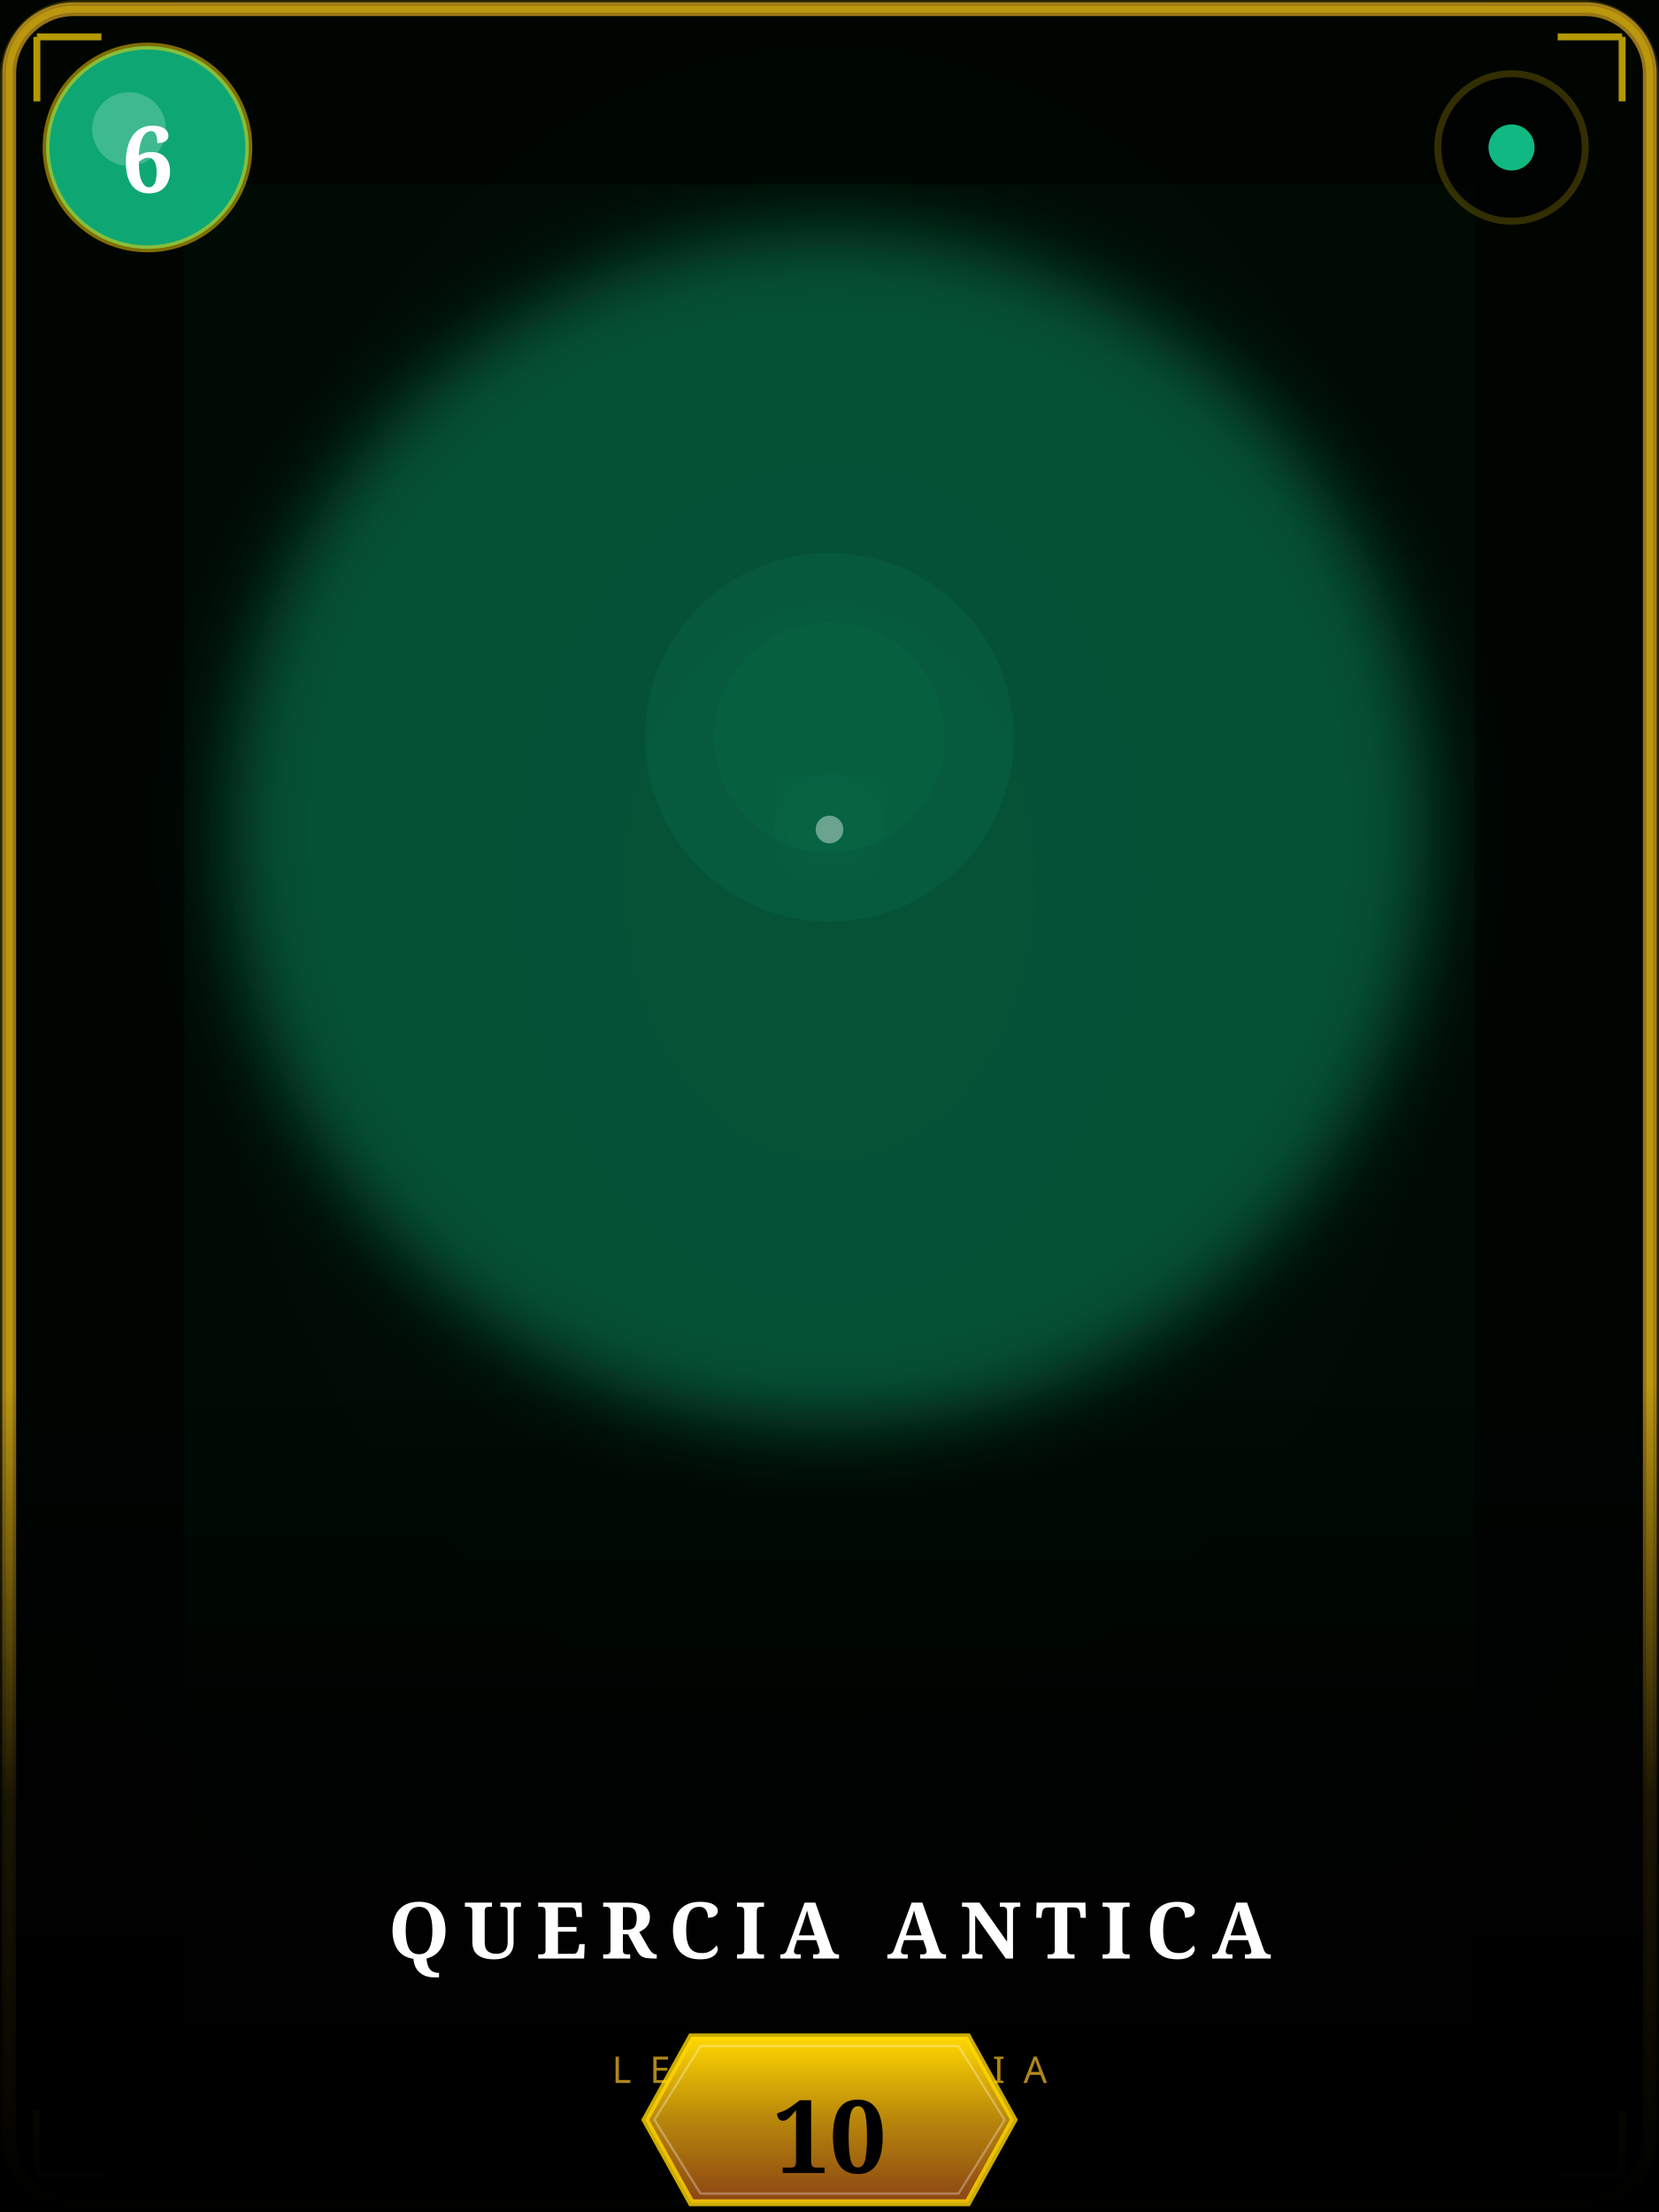
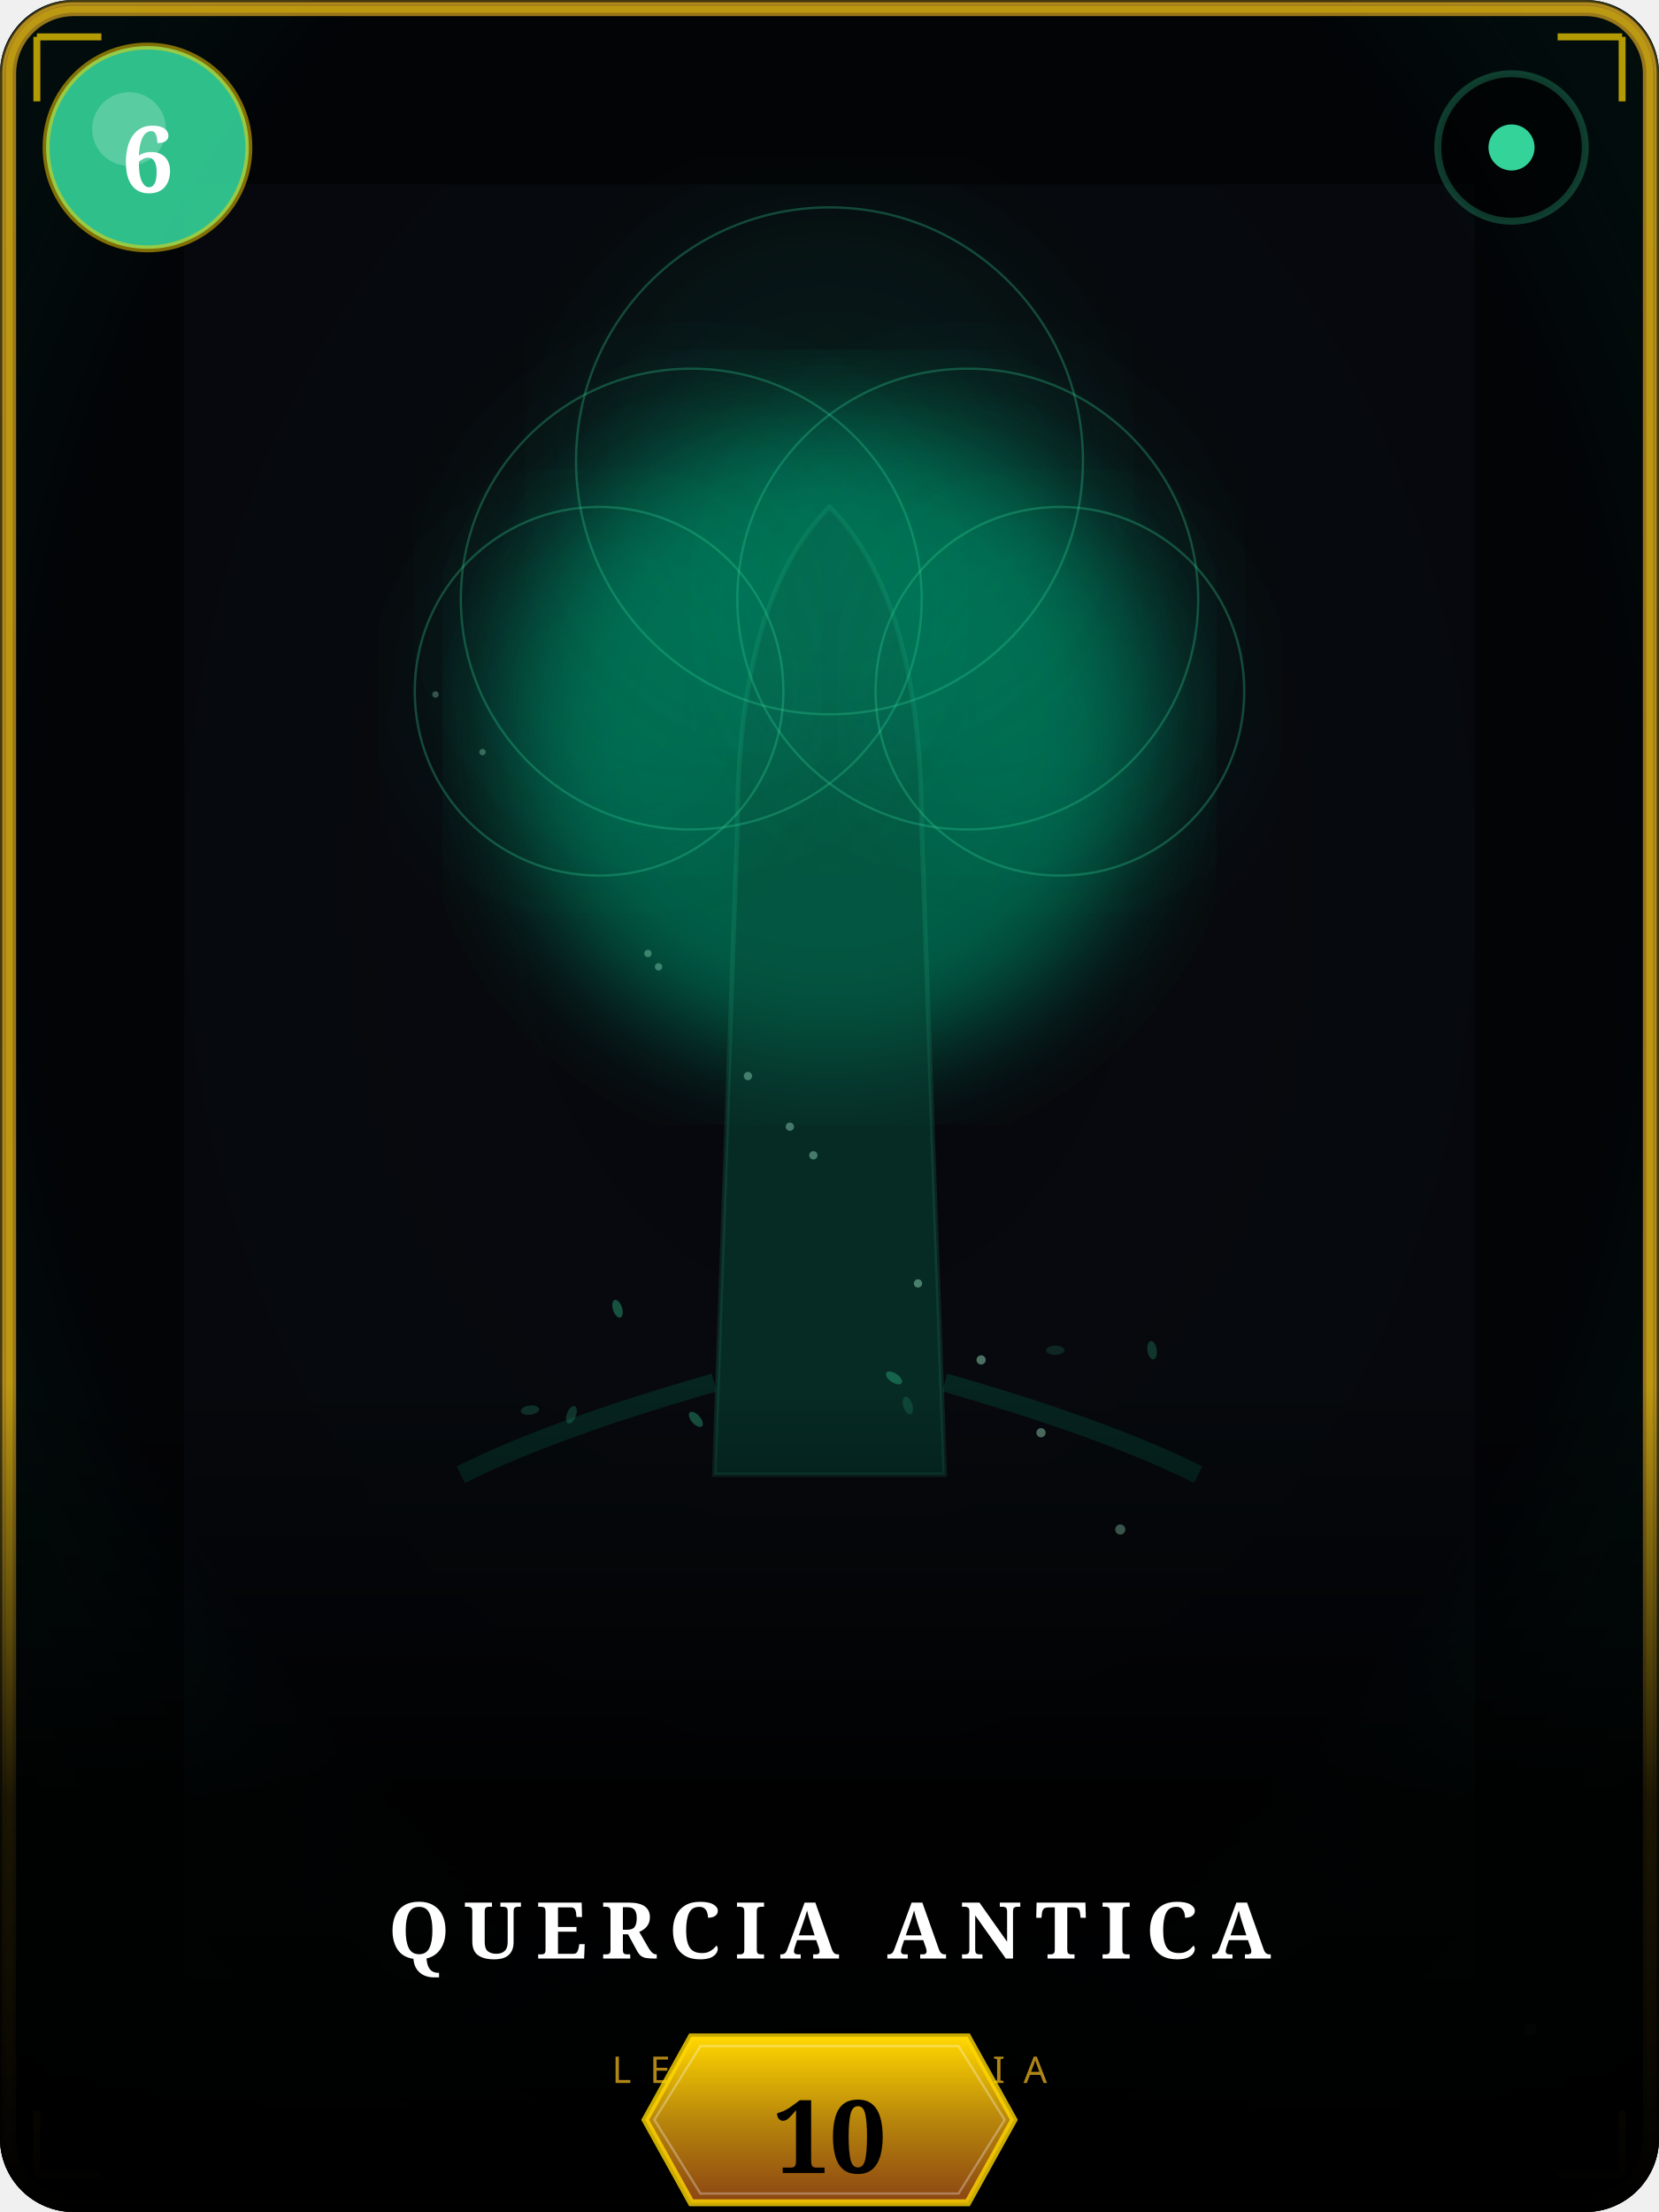
<svg xmlns="http://www.w3.org/2000/svg" viewBox="0 0 360 480" width="360" height="480">
  <defs>
-     <radialGradient id="v" cx="50%" cy="40%" r="75%">
-       <stop offset="0%" stop-color="#000d05" />
-       <stop offset="100%" stop-color="#000a03" />
+     <radialGradient id="bg_e6_quercia" cx="50%" cy="40%" r="80%">
+       <stop offset="0%" stop-color="#34d39908" />
+       <stop offset="60%" stop-color="#065f4615" />
+       <stop offset="100%" stop-color="#050008" />
    </radialGradient>
-     <linearGradient id="tb" x1="0" y1="0" x2="0" y2="1">
+     <linearGradient id="tb_e6_quercia" x1="0" y1="0" x2="0" y2="1">
      <stop offset="0%" stop-color="rgba(0,0,0,0)" />
      <stop offset="50%" stop-color="rgba(0,0,0,0.85)" />
      <stop offset="100%" stop-color="rgba(0,0,0,1)" />
    </linearGradient>
-     <linearGradient id="ph" x1="0" y1="0" x2="0" y2="1">
+     <linearGradient id="ph_e6_quercia" x1="0" y1="0" x2="0" y2="1">
      <stop offset="0%" stop-color="#ffd700" />
      <stop offset="50%" stop-color="#b8860b" />
      <stop offset="100%" stop-color="#8b4513" />
    </linearGradient>
-     <filter id="g">
-       <feGaussianBlur stdDeviation="8" />
+     <filter id="g_e6_quercia">
+       <feGaussianBlur stdDeviation="12" />
    </filter>
-     <filter id="g2">
-       <feGaussianBlur stdDeviation="4" />
+     <filter id="gm_e6_quercia">
+       <feGaussianBlur stdDeviation="6" />
    </filter>
-     <filter id="g3">
-       <feGaussianBlur stdDeviation="15" />
+     <filter id="gs_e6_quercia">
+       <feGaussianBlur stdDeviation="20" />
    </filter>
+     <clipPath id="c_e6_quercia">
+       <rect x="0" y="0" width="360" height="480" rx="16" />
+     </clipPath>
  </defs>
-   <g clip-path="url(#c)">
-     <rect x="0" y="0" width="360" height="480" fill="#000d05" />
-     <rect x="0" y="0" width="360" height="480" fill="url(#v)" />
-     <circle cx="180" cy="180" r="130" fill="#10b981" opacity="0.4" filter="url(#g)" />
-     <path d="M160,200 L200,200 L210,250 L150,250 Z" fill="none" stroke="" stroke-width="0" opacity="" />
-     <path d="M160,200 L200,200 L210,250 L150,250 Z" fill="none" stroke="0.3" stroke-width="2" opacity="1" />
-     <circle cx="180" cy="160" r="40" fill="rgba(16,185,129,0.08)" opacity="1" />
-     <circle cx="180" cy="160" r="25" fill="rgba(16,185,129,0.06)" opacity="1" />
-     <path d="M140,160 Q180,120 220,160" fill="none" stroke="" stroke-width="0" opacity="" />
-     <path d="M140,160 Q180,120 220,160" fill="none" stroke="0.25" stroke-width="2" opacity="1" />
-     <path d="M160,130 Q180,110 200,130" fill="none" stroke="" stroke-width="0" opacity="" />
-     <path d="M160,130 Q180,110 200,130" fill="none" stroke="0.2" stroke-width="1.5" opacity="1" />
-     <circle cx="180" cy="180" r="10" fill="#10b981" opacity="0.1" filter="url(#g)" />
-     <circle cx="180" cy="180" r="3" fill="#fff" opacity="0.4" />
-     <rect x="0" y="0" width="360" height="480" fill="none" stroke="#000" stroke-width="80" opacity="0.5" rx="16" />
-     <rect x="0.5" y="0.5" width="359" height="479" fill="none" stroke="rgba(255,215,0,0.15)" stroke-width="1" rx="16" />
-     <rect x="2" y="2" width="356" height="476" fill="none" stroke="#fbbf24" stroke-width="3" rx="14" opacity="0.6" />
-     <rect x="2" y="2" width="356" height="476" fill="none" stroke="rgba(255,215,0,0.35)" stroke-width="1.5" rx="14" />
-     <path d="M 8 8 L 8 22 M 8 8 L 22 8" fill="none" stroke="rgba(255,215,0,0.7)" stroke-width="1.5" />
-     <path d="M 352 8 L 352 22 M 352 8 L 338 8" fill="none" stroke="rgba(255,215,0,0.7)" stroke-width="1.5" />
-     <path d="M 8 472 L 8 458 M 8 472 L 22 472" fill="none" stroke="rgba(255,215,0,0.7)" stroke-width="1.5" />
-     <path d="M 352 472 L 352 458 M 352 472 L 338 472" fill="none" stroke="rgba(255,215,0,0.7)" stroke-width="1.5" />
-     <circle cx="32" cy="32" r="22" fill="#10b981" opacity="0.9" />
-     <circle cx="32" cy="32" r="22" fill="none" stroke="rgba(255,215,0,0.5)" stroke-width="1.5" />
-     <circle cx="28" cy="28" r="8" fill="rgba(255,255,255,0.2)" />
-     <text x="32" y="34" text-anchor="middle" dominant-baseline="central" font-size="20" font-weight="900" fill="#fff" font-family="Cinzel,serif">6</text>
-     <circle cx="328" cy="32" r="16" fill="rgba(0,0,0,0.6)" stroke="rgba(255,215,0,0.2)" stroke-width="1.5" />
-     <circle cx="328" cy="32" r="5" fill="#10b981">
-       <animate attributeName="opacity" values="0.3;1;0.3" dur="2s" repeatCount="indefinite" />
-     </circle>
-     <rect x="0" y="300" width="360" height="180" fill="url(#tb)" />
-     <text x="180" y="425" text-anchor="middle" font-size="17" fill="#fff" font-family="Cinzel,serif" font-weight="700" letter-spacing="3">QUERCIA ANTICA</text>
-     <text x="180" y="452" text-anchor="middle" font-size="8" fill="#fbbf24" font-family="Montserrat,sans-serif" letter-spacing="4" opacity="0.7">LEGGENDARIA</text>
-     <g transform="translate(180,460)">
-       <polygon points="-30,-18 30,-18 40,0 30,18 -30,18 -40,0" fill="url(#ph)" stroke="rgba(255,215,0,0.8)" stroke-width="1.5" />
-       <polygon points="-28,-16 28,-16 38,0 28,16 -28,16 -38,0" fill="none" stroke="rgba(255,255,255,0.3)" stroke-width="0.5" />
-       <text x="0" y="3" text-anchor="middle" dominant-baseline="central" font-size="22" font-weight="900" fill="#000" font-family="Cinzel,serif">10</text>
+   <g clip-path="url(#c_e6_quercia)">
+     <rect x="0" y="0" width="360" height="480" fill="#050008" />
+     <rect x="0" y="0" width="360" height="480" fill="url(#bg_e6_quercia)" />
+     <circle cx="180" cy="160" r="70" fill="#065f46" filter="url(#g_e6_quercia)" />
+     <path d="M155,320 L160,180 Q160,130 180,110 Q200,130 200,180 L205,320 Z" fill="#064e3b" stroke="#34d39944" stroke-width="1" opacity="0.5" />
+     <path d="M155,300 Q120,310 100,320" fill="none" stroke="#064e3b" stroke-width="4" opacity="0.4" />
+     <path d="M205,300 Q240,310 260,320" fill="none" stroke="#064e3b" stroke-width="4" opacity="0.4" />
+     <circle cx="150" cy="130" r="50" fill="#34d39912" filter="url(#g_e6_quercia)" />
+     <circle cx="150" cy="130" r="50" fill="none" stroke="#34d399" stroke-width="0.5" opacity="0.3" />
+     <circle cx="210" cy="130" r="50" fill="#34d39912" filter="url(#g_e6_quercia)" />
+     <circle cx="210" cy="130" r="50" fill="none" stroke="#34d399" stroke-width="0.5" opacity="0.3" />
+     <circle cx="180" cy="100" r="55" fill="#34d39912" filter="url(#g_e6_quercia)" />
+     <circle cx="180" cy="100" r="55" fill="none" stroke="#34d399" stroke-width="0.5" opacity="0.3" />
+     <circle cx="130" cy="150" r="40" fill="#34d39912" filter="url(#g_e6_quercia)" />
+     <circle cx="130" cy="150" r="40" fill="none" stroke="#34d399" stroke-width="0.5" opacity="0.3" />
+     <circle cx="230" cy="150" r="40" fill="#34d39912" filter="url(#g_e6_quercia)" />
+     <circle cx="230" cy="150" r="40" fill="none" stroke="#34d399" stroke-width="0.5" opacity="0.3" />
+     <ellipse cx="250" cy="293" rx="2" ry="1" fill="#34d399" opacity="0.23" transform="rotate(261.5694 250 293)" />
+     <ellipse cx="124" cy="307" rx="2" ry="1" fill="#34d399" opacity="0.23" transform="rotate(290.8719 124 307)" />
+     <ellipse cx="134" cy="284" rx="2" ry="1" fill="#34d399" opacity="0.36" transform="rotate(252.0262 134 284)" />
+     <ellipse cx="194" cy="299" rx="2" ry="1" fill="#34d399" opacity="0.34" transform="rotate(33.9213 194 299)" />
+     <ellipse cx="197" cy="305" rx="2" ry="1" fill="#34d399" opacity="0.17" transform="rotate(72.11265 197 305)" />
+     <ellipse cx="151" cy="308" rx="2" ry="1" fill="#34d399" opacity="0.36" transform="rotate(228.8225 151 308)" />
+     <ellipse cx="115" cy="306" rx="2" ry="1" fill="#34d399" opacity="0.20" transform="rotate(352.9398 115 306)" />
+     <ellipse cx="229" cy="293" rx="2" ry="1" fill="#34d399" opacity="0.15" transform="rotate(0.02006173 229 293)" />
+     <g clip-path="url(#c_e6_quercia)">
+       <circle cx="94.5" cy="150.7" r="0.7" fill="#a7f3d0" opacity="0.29" />
+       <circle cx="104.7" cy="163.2" r="0.7" fill="#a7f3d0" opacity="0.31" />
+       <circle cx="140.6" cy="206.9" r="0.8" fill="#a7f3d0" opacity="0.35" />
+       <circle cx="171.4" cy="244.5" r="0.9" fill="#a7f3d0" opacity="0.39" />
+       <circle cx="225.9" cy="310.9" r="1.0" fill="#a7f3d0" opacity="0.46" />
+       <circle cx="142.9" cy="209.8" r="0.8" fill="#a7f3d0" opacity="0.35" />
+       <circle cx="176.5" cy="250.7" r="0.9" fill="#a7f3d0" opacity="0.40" />
+       <circle cx="212.9" cy="295.1" r="1.0" fill="#a7f3d0" opacity="0.44" />
+       <circle cx="162.3" cy="233.5" r="0.9" fill="#a7f3d0" opacity="0.38" />
+       <circle cx="243.1" cy="331.9" r="1.1" fill="#a7f3d0" opacity="0.48" />
+       <circle cx="199.2" cy="278.5" r="0.9" fill="#a7f3d0" opacity="0.42" />
+       <circle cx="332.1" cy="440.4" r="1.3" fill="#a7f3d0" opacity="0.59" />
+       <rect x="0" y="0" width="360" height="480" fill="none" stroke="#000" stroke-width="80" opacity="0.5" rx="16" />
+       <rect x="0.5" y="0.5" width="359" height="479" fill="none" stroke="#fbbf2444" stroke-width="1" rx="16" />
+       <rect x="2" y="2" width="356" height="476" fill="none" stroke="#fbbf24" stroke-width="3" rx="14" opacity="0.6" />
+       <rect x="2" y="2" width="356" height="476" fill="none" stroke="rgba(255,215,0,0.35)" stroke-width="1.5" rx="14" />
+       <path d="M 8 8 L 8 22 M 8 8 L 22 8" fill="none" stroke="rgba(255,215,0,0.7)" stroke-width="1.5" />
+       <path d="M 352 8 L 352 22 M 352 8 L 338 8" fill="none" stroke="rgba(255,215,0,0.7)" stroke-width="1.5" />
+       <path d="M 8 472 L 8 458 M 8 472 L 22 472" fill="none" stroke="rgba(255,215,0,0.7)" stroke-width="1.5" />
+       <path d="M 352 472 L 352 458 M 352 472 L 338 472" fill="none" stroke="rgba(255,215,0,0.7)" stroke-width="1.5" />
+       <circle cx="32" cy="32" r="22" fill="#34d399" opacity="0.9" />
+       <circle cx="32" cy="32" r="22" fill="none" stroke="rgba(255,215,0,0.5)" stroke-width="1.5" />
+       <circle cx="28" cy="28" r="8" fill="rgba(255,255,255,0.2)" />
+       <text x="32" y="34" text-anchor="middle" dominant-baseline="central" font-size="20" font-weight="900" fill="#fff" font-family="Cinzel,serif">6</text>
+       <circle cx="328" cy="32" r="16" fill="rgba(0,0,0,0.6)" stroke="#34d39944" stroke-width="1.5" />
+       <circle cx="328" cy="32" r="5" fill="#34d399">
+         <animate attributeName="opacity" values="0.3;1;0.3" dur="1.5s" repeatCount="indefinite" />
+       </circle>
+       <rect x="0" y="300" width="360" height="180" fill="url(#tb_e6_quercia)" />
+       <text x="180" y="425" text-anchor="middle" font-size="17" fill="#fff" font-family="Cinzel,serif" font-weight="700" letter-spacing="3">QUERCIA ANTICA</text>
+       <text x="180" y="452" text-anchor="middle" font-size="8" fill="#fbbf24" font-family="Montserrat,sans-serif" letter-spacing="4" opacity="0.7">LEGGENDARIA</text>
+       <g transform="translate(180,460)">
+         <polygon points="-30,-18 30,-18 40,0 30,18 -30,18 -40,0" fill="url(#ph_e6_quercia)" stroke="rgba(255,215,0,0.8)" stroke-width="1.5" />
+         <polygon points="-28,-16 28,-16 38,0 28,16 -28,16 -38,0" fill="none" stroke="rgba(255,255,255,0.3)" stroke-width="0.5" />
+         <text x="0" y="3" text-anchor="middle" dominant-baseline="central" font-size="22" font-weight="900" fill="#000" font-family="Cinzel,serif">10</text>
+       </g>
    </g>
  </g>
</svg>
